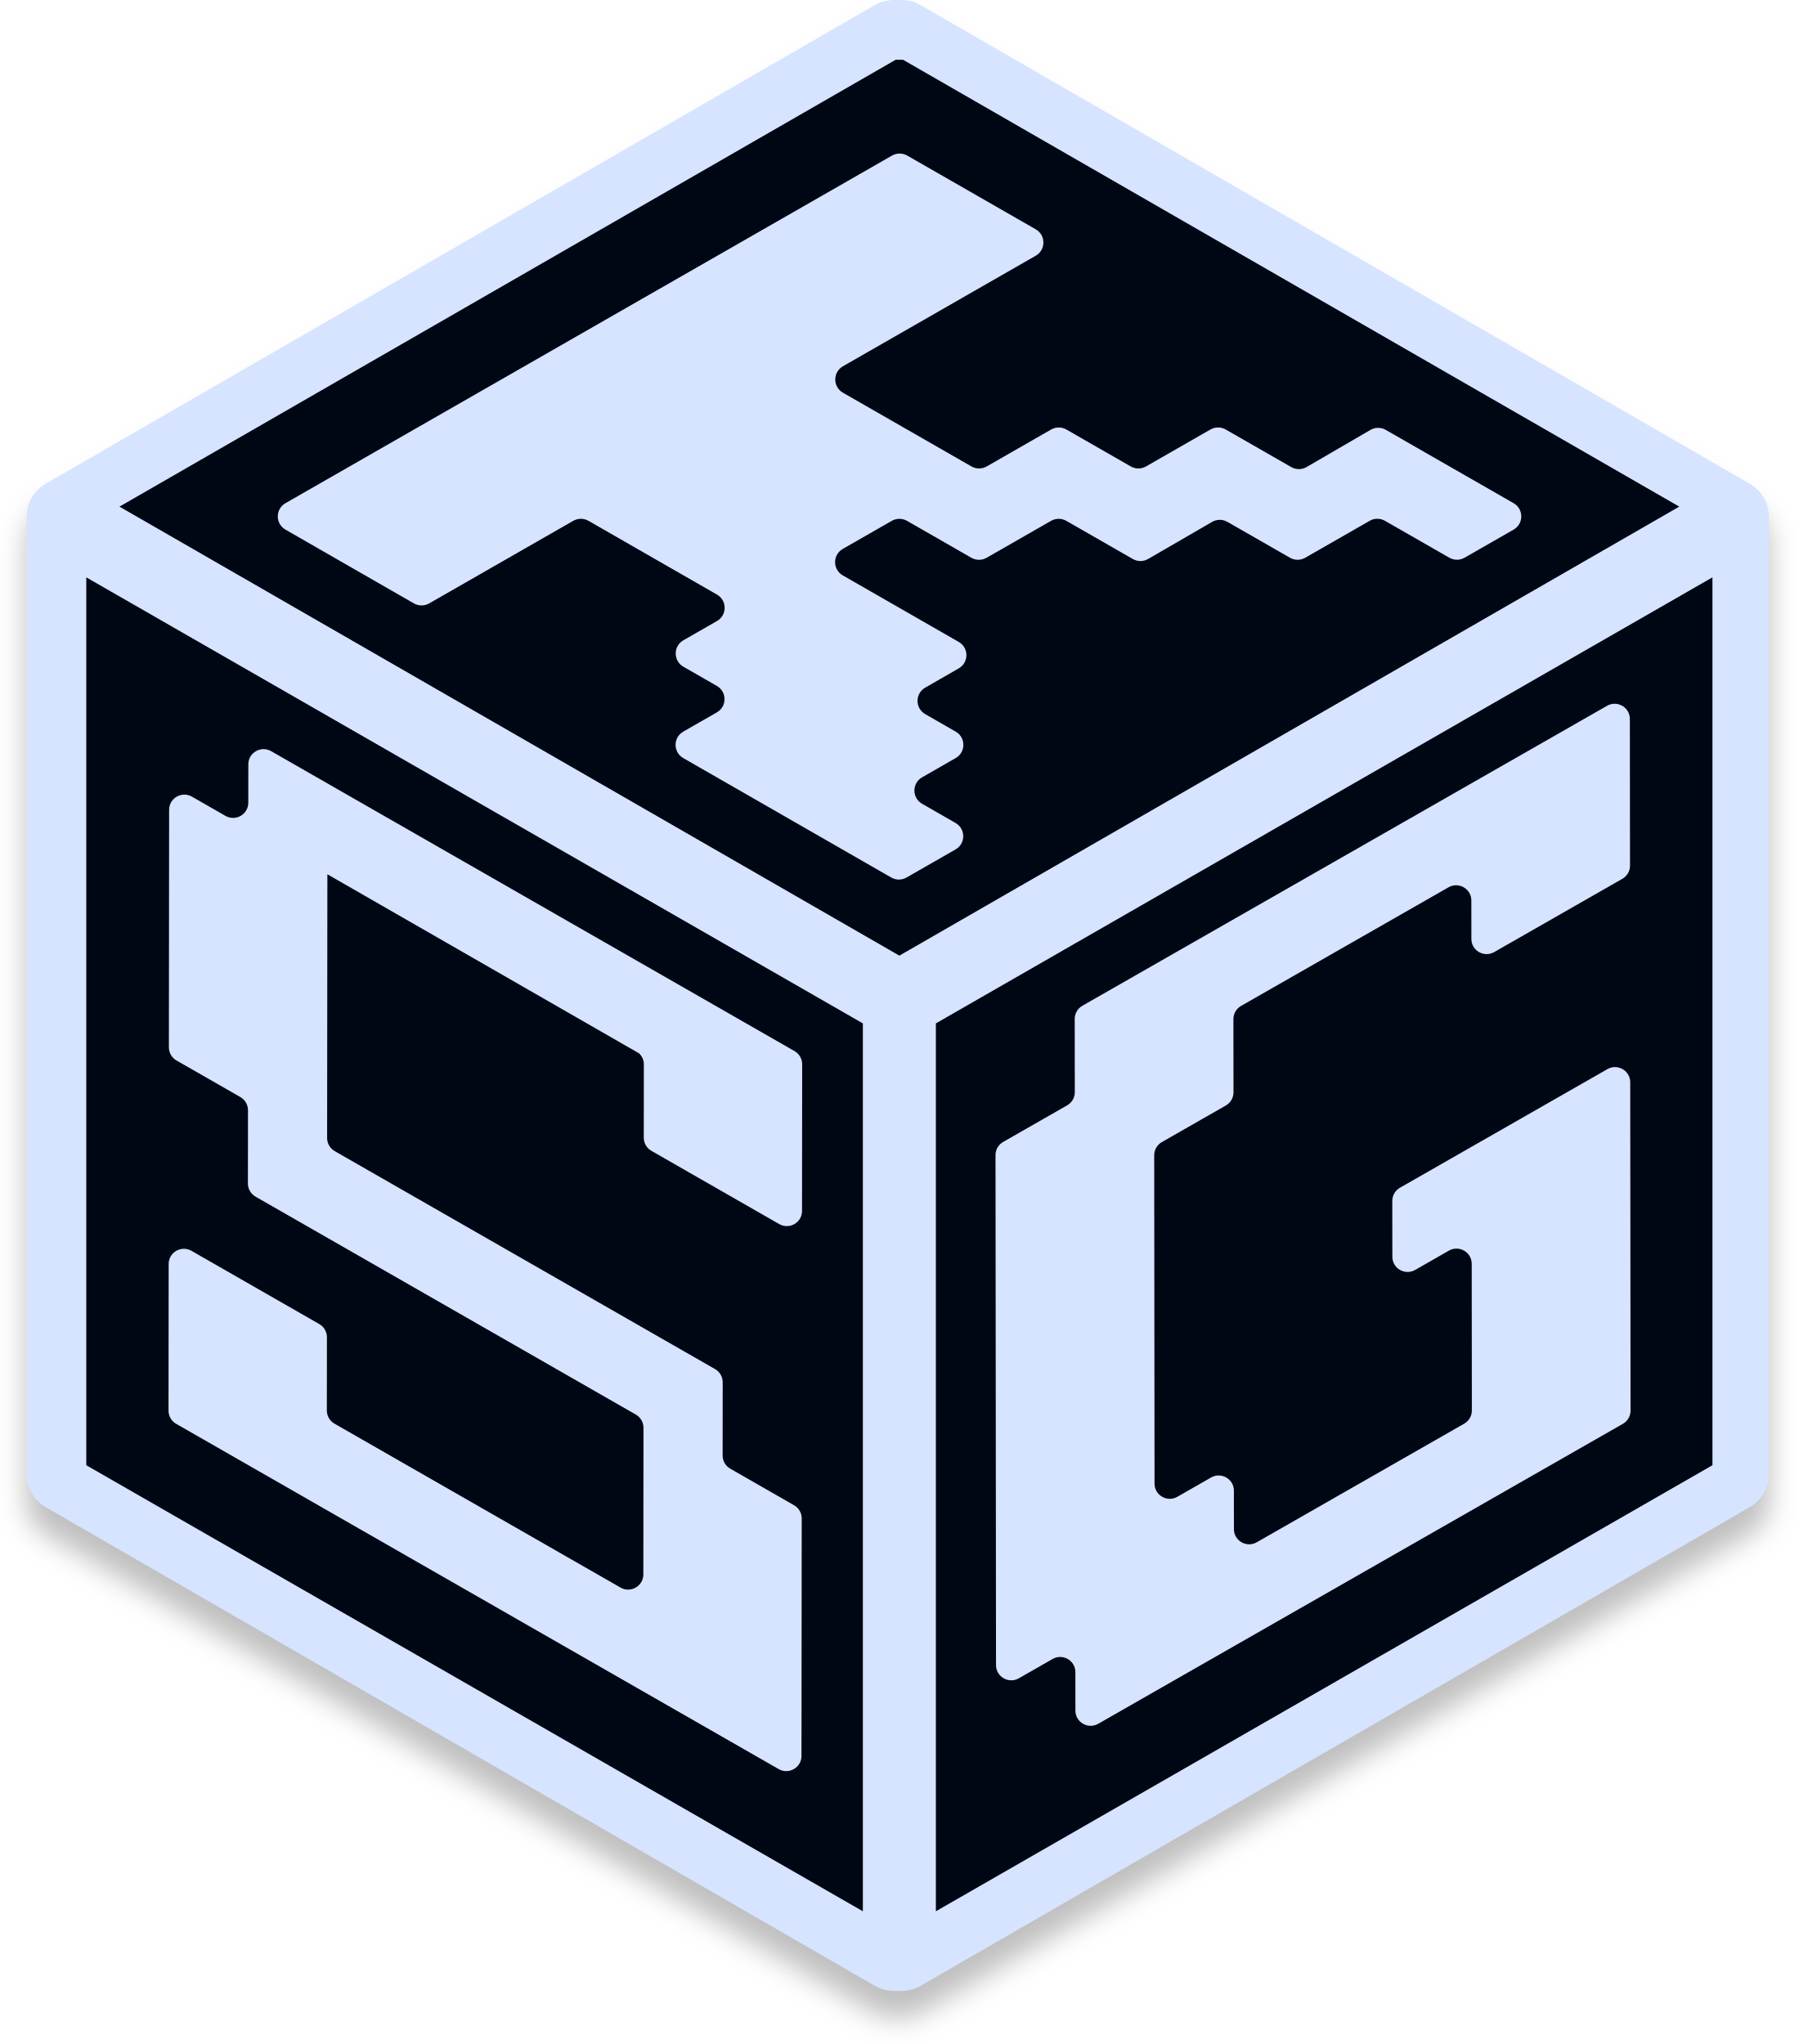
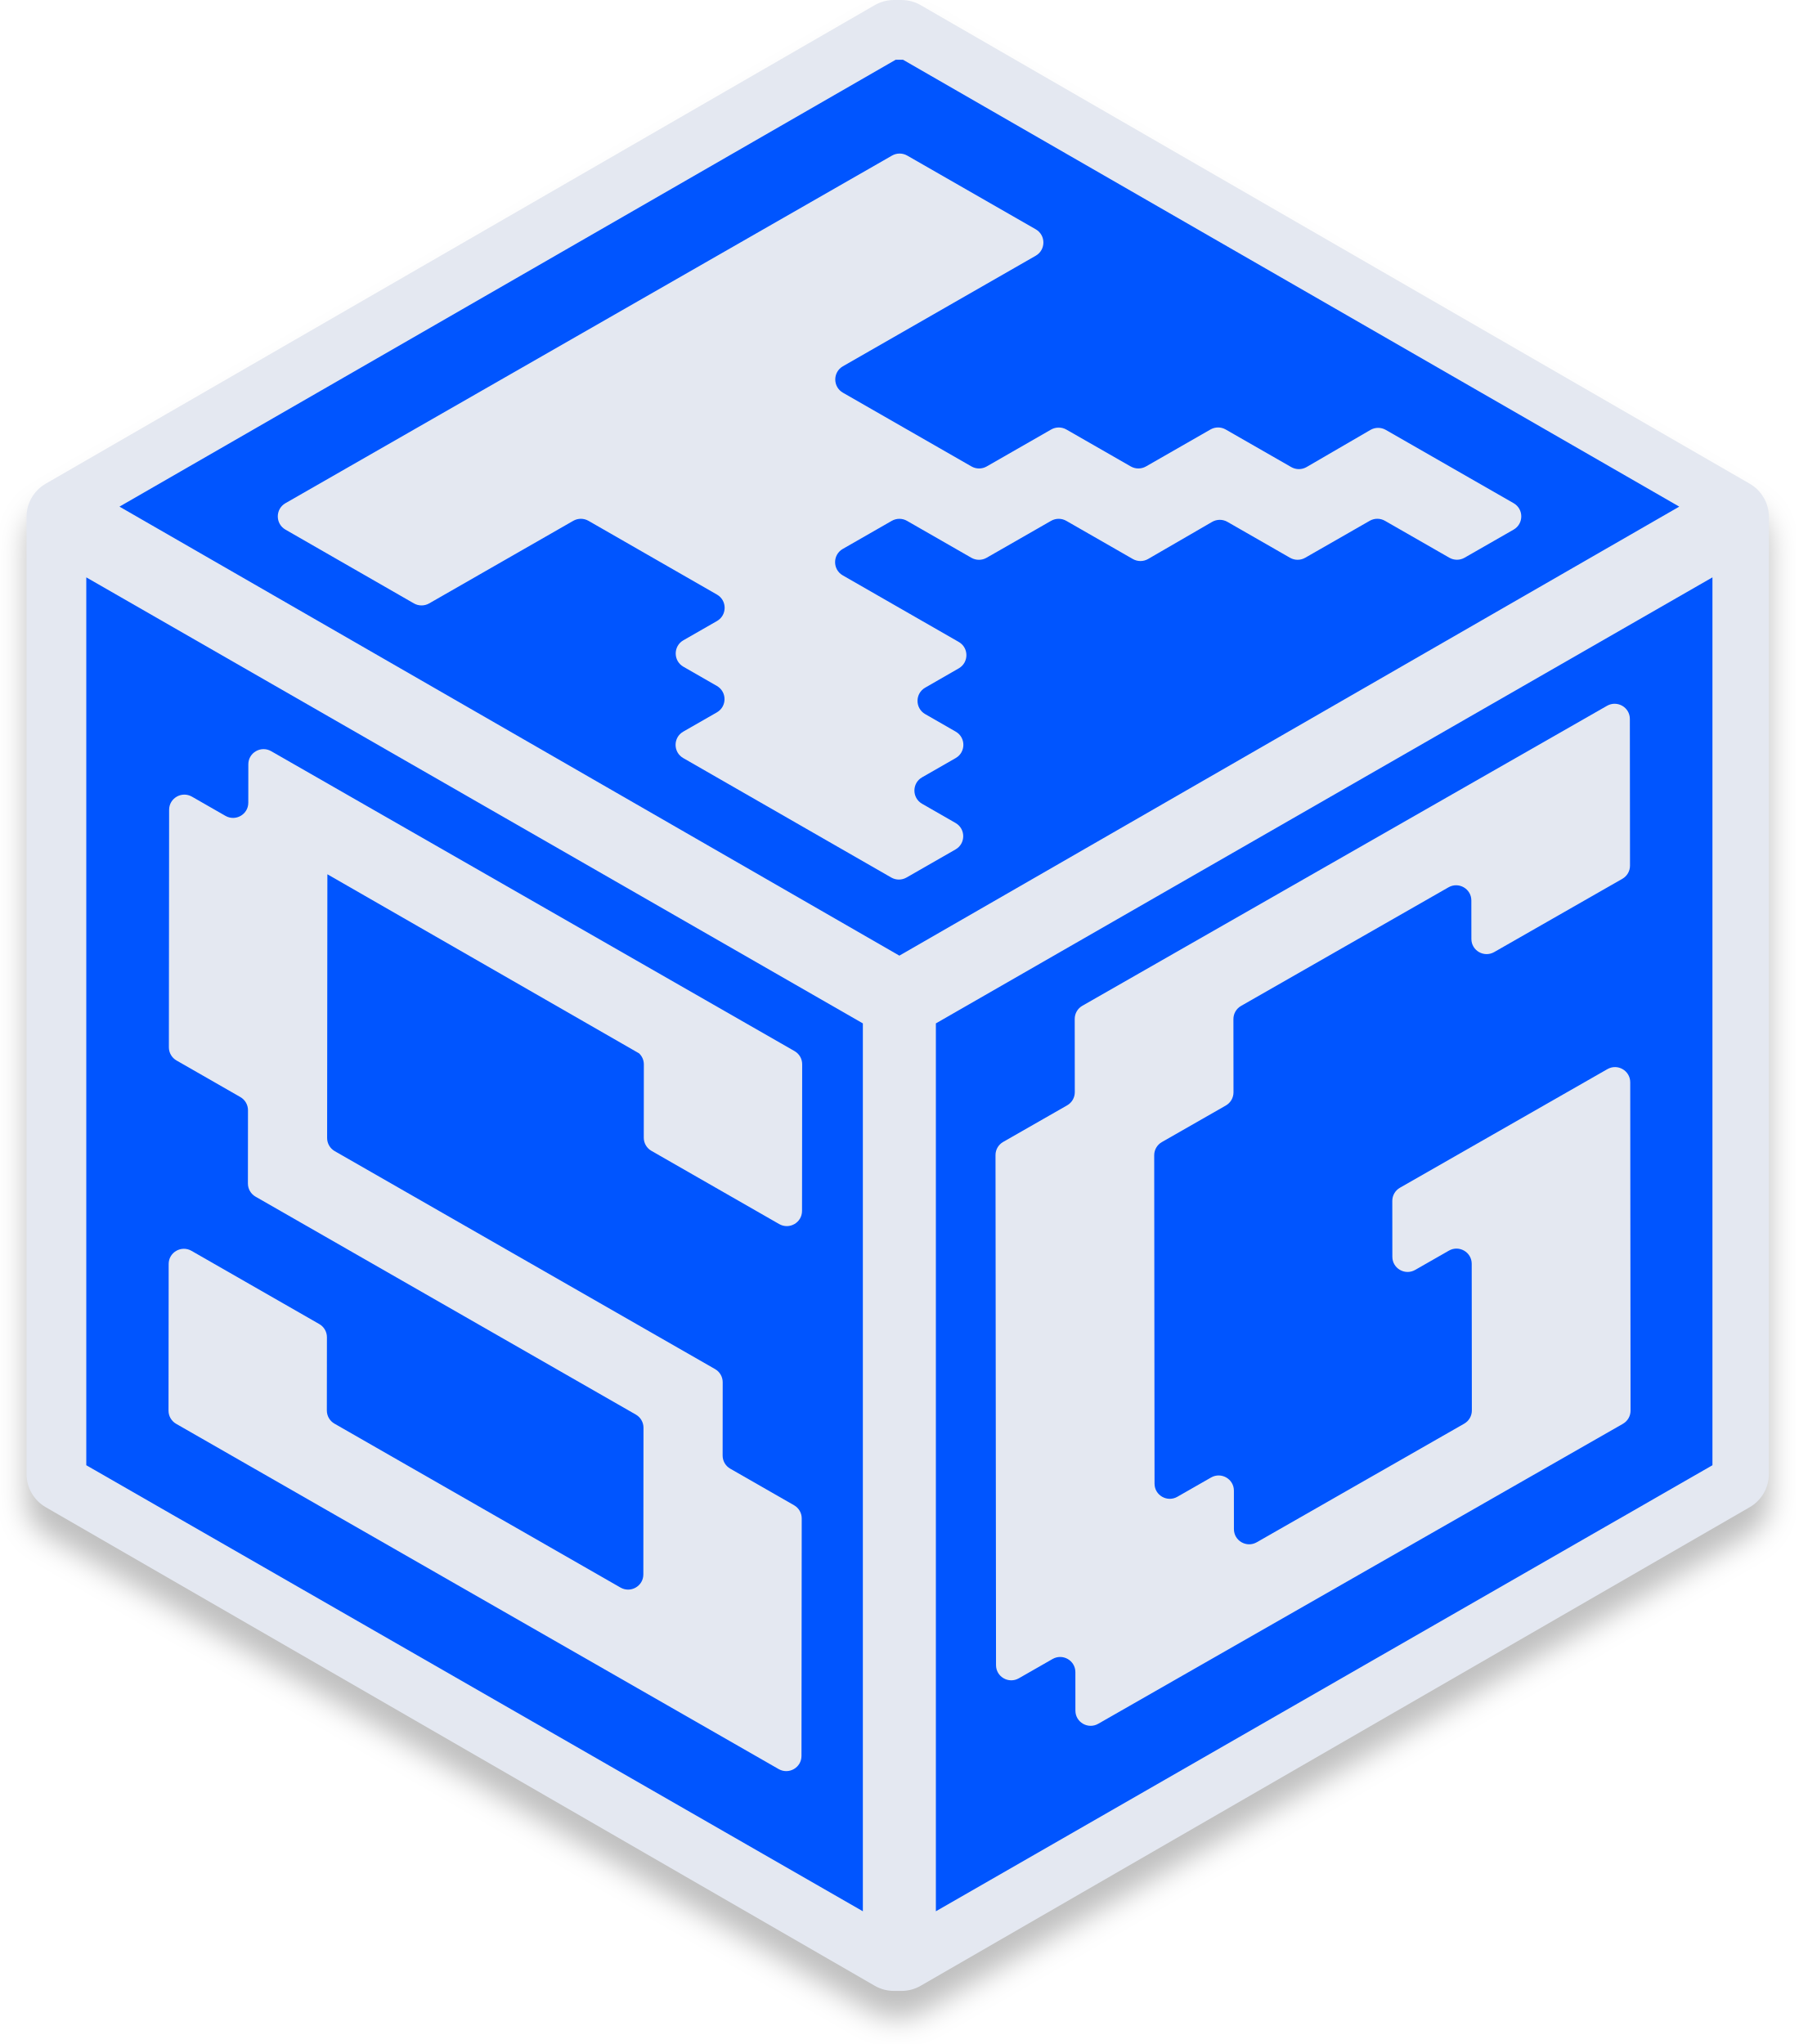
<svg xmlns="http://www.w3.org/2000/svg" width="271" height="308" viewBox="0 0 271 308" fill="none">
  <g id="Iso-v3" filter="url(#filter0_d)">
-     <path id="background" fill-rule="evenodd" clip-rule="evenodd" d="M131.788 299.227C132.665 299.733 133.659 300 134.672 300H135.827C136.84 300 137.835 299.733 138.712 299.227L263.616 227.112C265.401 226.081 266.5 224.177 266.5 222.115V77.884C266.5 75.823 265.4 73.918 263.615 72.888L138.708 0.775C137.834 0.27 136.843 0.004 135.834 0.002L134.687 9.32747e-06C133.671 -0.002 132.672 0.265 131.792 0.773L6.885 72.888C5.1 73.918 4 75.823 4 77.884V222.115C4 224.177 5.1 226.081 6.885 227.112L131.788 299.227Z" fill="#D6E4FF" />
+     <path fill="#E4E8F1" id="background" fill-rule="evenodd" clip-rule="evenodd" d="M131.788 299.227C132.665 299.733 133.659 300 134.672 300H135.827C136.84 300 137.835 299.733 138.712 299.227L263.616 227.112C265.401 226.081 266.5 224.177 266.5 222.115V77.884C266.5 75.823 265.4 73.918 263.615 72.888L138.708 0.775C137.834 0.27 136.843 0.004 135.834 0.002L134.687 9.32747e-06C133.671 -0.002 132.672 0.265 131.792 0.773L6.885 72.888C5.1 73.918 4 75.823 4 77.884V222.115C4 224.177 5.1 226.081 6.885 227.112L131.788 299.227Z" />
    <g id="letters">
-       <path id="g-panel" fill-rule="evenodd" clip-rule="evenodd" d="M258 87L141 154.211V288L258 220.789V87ZM242.12 106.352L163.07 151.553C162.357 151.961 161.918 152.717 161.919 153.535L161.93 164.577C161.931 165.395 161.492 166.151 160.779 166.558L151.136 172.073C150.423 172.48 149.984 173.236 149.985 174.054L150.062 250.916C150.064 252.67 151.971 253.767 153.499 252.893L158.58 249.987C160.109 249.113 162.016 250.21 162.018 251.964L162.023 257.771C162.025 259.526 163.932 260.622 165.461 259.748L244.51 214.547C245.223 214.139 245.662 213.383 245.661 212.566L245.612 163.078C245.61 161.324 243.703 160.227 242.175 161.101L210.916 178.975C210.204 179.383 209.765 180.138 209.765 180.956L209.774 189.381C209.776 191.136 211.683 192.232 213.211 191.358L218.292 188.453C219.821 187.579 221.728 188.675 221.73 190.429L221.752 212.542C221.753 213.36 221.313 214.116 220.601 214.523L189.343 232.397C187.814 233.271 185.907 232.174 185.905 230.42L185.9 224.613C185.898 222.859 183.991 221.762 182.462 222.636L177.381 225.542C175.853 226.416 173.946 225.319 173.944 223.565L173.894 174.077C173.894 173.259 174.333 172.504 175.045 172.096L184.689 166.582C185.401 166.174 185.841 165.419 185.84 164.601L185.829 153.558C185.828 152.74 186.267 151.984 186.98 151.577L218.238 133.703C219.766 132.829 221.673 133.926 221.675 135.68L221.681 141.487C221.683 143.242 223.589 144.338 225.118 143.464L244.428 132.422C245.141 132.015 245.58 131.259 245.579 130.441L245.557 108.329C245.555 106.575 243.648 105.478 242.12 106.352Z" fill="#000714" />
-       <path id="s-panel" fill-rule="evenodd" clip-rule="evenodd" d="M130 154.21V288L13 220.789V87L130 154.21ZM119.708 158.385L40.853 113.19C39.324 112.314 37.415 113.41 37.414 115.165L37.408 120.964C37.406 122.719 35.497 123.815 33.969 122.939L28.919 120.045C27.39 119.169 25.482 120.266 25.48 122.021L25.444 157.817C25.443 158.634 25.881 159.389 26.593 159.797L36.213 165.311C36.924 165.718 37.362 166.474 37.362 167.291L37.351 178.336C37.35 179.154 37.788 179.909 38.5 180.317L95.8 213.158C96.511 213.566 96.95 214.321 96.949 215.138L96.927 237.247C96.925 239.002 95.016 240.099 93.488 239.223L50.392 214.523C49.681 214.116 49.243 213.36 49.243 212.543L49.255 201.497C49.255 200.68 48.817 199.925 48.105 199.517L28.851 188.482C27.322 187.606 25.413 188.702 25.412 190.457L25.39 212.567C25.389 213.384 25.827 214.139 26.538 214.547L117.314 266.574C118.843 267.45 120.752 266.354 120.753 264.598L120.789 228.802C120.79 227.985 120.352 227.23 119.64 226.822L110.021 221.308C109.309 220.901 108.871 220.145 108.872 219.328L108.883 208.282C108.883 207.465 108.445 206.71 107.734 206.302L50.434 173.461C49.722 173.053 49.284 172.298 49.285 171.481L49.324 131.74L96.278 158.721C96.736 159.147 97.004 159.749 97.003 160.388L96.992 171.434C96.992 172.251 97.43 173.006 98.141 173.414L117.396 184.45C118.925 185.326 120.834 184.229 120.835 182.474L120.857 160.365C120.858 159.548 120.42 158.793 119.708 158.385Z" fill="#000714" />
-       <path id="k-panel" fill-rule="evenodd" clip-rule="evenodd" d="M18 76.341L135.5 144L253 76.341L136.05 9.002L134.951 9L18 76.341ZM43.007 79.806L62.361 90.923C63.072 91.331 63.947 91.331 64.659 90.924L86.366 78.481C87.078 78.073 87.953 78.074 88.664 78.482L108.022 89.596C109.562 90.48 109.561 92.696 108.02 93.579L102.96 96.48C101.419 97.363 101.419 99.579 102.958 100.463L108.004 103.361C109.544 104.245 109.543 106.461 108.003 107.344L102.94 110.246C101.4 111.129 101.399 113.345 102.938 114.23L134.278 132.23C134.989 132.639 135.864 132.639 136.576 132.231L143.965 127.996C145.506 127.113 145.507 124.897 143.967 124.012L138.921 121.115C137.381 120.231 137.382 118.014 138.923 117.131L143.987 114.228C145.528 113.345 145.529 111.129 143.989 110.245L139.39 107.605C137.851 106.721 137.85 104.505 139.389 103.621C141.049 102.667 142.737 101.696 144.449 100.71C145.985 99.826 145.984 97.613 144.445 96.73L126.971 86.7C125.431 85.816 125.432 83.6 126.972 82.716L134.356 78.484C135.067 78.076 135.942 78.077 136.653 78.485L146.348 84.048C147.059 84.456 147.934 84.456 148.645 84.049L158.355 78.483C159.066 78.076 159.941 78.076 160.652 78.484L170.674 84.234C171.389 84.644 172.268 84.642 172.98 84.229C176.208 82.359 179.43 80.492 182.618 78.642C183.331 78.229 184.21 78.227 184.925 78.637L194.352 84.044C195.063 84.452 195.937 84.452 196.648 84.044L206.362 78.477C207.073 78.069 207.947 78.069 208.658 78.477L218.358 84.039C219.068 84.447 219.943 84.447 220.654 84.04L228.042 79.805C229.583 78.922 229.583 76.704 228.042 75.821L208.78 64.777C208.064 64.367 207.183 64.37 206.47 64.784C203.376 66.585 200.159 68.456 196.853 70.377C196.141 70.791 195.26 70.794 194.545 70.384L184.666 64.719C183.955 64.311 183.081 64.311 182.37 64.718L172.659 70.284C171.948 70.692 171.074 70.692 170.363 70.284L160.665 64.721C159.954 64.314 159.079 64.313 158.368 64.721L148.659 70.286C147.948 70.693 147.073 70.693 146.362 70.285L126.997 59.175C125.457 58.291 125.457 56.075 126.997 55.191L156.044 38.535C157.584 37.652 157.585 35.435 156.044 34.551L136.688 23.445C135.977 23.038 135.102 23.037 134.391 23.445L43.009 75.823C41.469 76.706 41.468 78.922 43.007 79.806Z" fill="#000714" />
+       <path fill="#0055FF" id="g-panel" fill-rule="evenodd" clip-rule="evenodd" d="M258 87L141 154.211V288L258 220.789V87ZM242.12 106.352L163.07 151.553C162.357 151.961 161.918 152.717 161.919 153.535L161.93 164.577C161.931 165.395 161.492 166.151 160.779 166.558L151.136 172.073C150.423 172.48 149.984 173.236 149.985 174.054L150.062 250.916C150.064 252.67 151.971 253.767 153.499 252.893L158.58 249.987C160.109 249.113 162.016 250.21 162.018 251.964L162.023 257.771C162.025 259.526 163.932 260.622 165.461 259.748L244.51 214.547C245.223 214.139 245.662 213.383 245.661 212.566L245.612 163.078C245.61 161.324 243.703 160.227 242.175 161.101L210.916 178.975C210.204 179.383 209.765 180.138 209.765 180.956L209.774 189.381C209.776 191.136 211.683 192.232 213.211 191.358L218.292 188.453C219.821 187.579 221.728 188.675 221.73 190.429L221.752 212.542C221.753 213.36 221.313 214.116 220.601 214.523L189.343 232.397C187.814 233.271 185.907 232.174 185.905 230.42L185.9 224.613C185.898 222.859 183.991 221.762 182.462 222.636L177.381 225.542C175.853 226.416 173.946 225.319 173.944 223.565L173.894 174.077C173.894 173.259 174.333 172.504 175.045 172.096L184.689 166.582C185.401 166.174 185.841 165.419 185.84 164.601L185.829 153.558C185.828 152.74 186.267 151.984 186.98 151.577L218.238 133.703C219.766 132.829 221.673 133.926 221.675 135.68L221.681 141.487C221.683 143.242 223.589 144.338 225.118 143.464L244.428 132.422C245.141 132.015 245.58 131.259 245.579 130.441L245.557 108.329C245.555 106.575 243.648 105.478 242.12 106.352Z" />
+       <path fill="#0055FF" id="s-panel" fill-rule="evenodd" clip-rule="evenodd" d="M130 154.21V288L13 220.789V87L130 154.21ZM119.708 158.385L40.853 113.19C39.324 112.314 37.415 113.41 37.414 115.165L37.408 120.964C37.406 122.719 35.497 123.815 33.969 122.939L28.919 120.045C27.39 119.169 25.482 120.266 25.48 122.021L25.444 157.817C25.443 158.634 25.881 159.389 26.593 159.797L36.213 165.311C36.924 165.718 37.362 166.474 37.362 167.291L37.351 178.336C37.35 179.154 37.788 179.909 38.5 180.317L95.8 213.158C96.511 213.566 96.95 214.321 96.949 215.138L96.927 237.247C96.925 239.002 95.016 240.099 93.488 239.223L50.392 214.523C49.681 214.116 49.243 213.36 49.243 212.543L49.255 201.497C49.255 200.68 48.817 199.925 48.105 199.517L28.851 188.482C27.322 187.606 25.413 188.702 25.412 190.457L25.39 212.567C25.389 213.384 25.827 214.139 26.538 214.547L117.314 266.574C118.843 267.45 120.752 266.354 120.753 264.598L120.789 228.802C120.79 227.985 120.352 227.23 119.64 226.822L110.021 221.308C109.309 220.901 108.871 220.145 108.872 219.328L108.883 208.282C108.883 207.465 108.445 206.71 107.734 206.302L50.434 173.461C49.722 173.053 49.284 172.298 49.285 171.481L49.324 131.74L96.278 158.721C96.736 159.147 97.004 159.749 97.003 160.388L96.992 171.434C96.992 172.251 97.43 173.006 98.141 173.414L117.396 184.45C118.925 185.326 120.834 184.229 120.835 182.474L120.857 160.365C120.858 159.548 120.42 158.793 119.708 158.385Z" />
+       <path fill="#0055FF" id="k-panel" fill-rule="evenodd" clip-rule="evenodd" d="M18 76.341L135.5 144L253 76.341L136.05 9.002L134.951 9L18 76.341ZM43.007 79.806L62.361 90.923C63.072 91.331 63.947 91.331 64.659 90.924L86.366 78.481C87.078 78.073 87.953 78.074 88.664 78.482L108.022 89.596C109.562 90.48 109.561 92.696 108.02 93.579L102.96 96.48C101.419 97.363 101.419 99.579 102.958 100.463L108.004 103.361C109.544 104.245 109.543 106.461 108.003 107.344L102.94 110.246C101.4 111.129 101.399 113.345 102.938 114.23L134.278 132.23C134.989 132.639 135.864 132.639 136.576 132.231L143.965 127.996C145.506 127.113 145.507 124.897 143.967 124.012L138.921 121.115C137.381 120.231 137.382 118.014 138.923 117.131L143.987 114.228C145.528 113.345 145.529 111.129 143.989 110.245L139.39 107.605C137.851 106.721 137.85 104.505 139.389 103.621C141.049 102.667 142.737 101.696 144.449 100.71C145.985 99.826 145.984 97.613 144.445 96.73L126.971 86.7C125.431 85.816 125.432 83.6 126.972 82.716L134.356 78.484C135.067 78.076 135.942 78.077 136.653 78.485L146.348 84.048C147.059 84.456 147.934 84.456 148.645 84.049L158.355 78.483C159.066 78.076 159.941 78.076 160.652 78.484L170.674 84.234C171.389 84.644 172.268 84.642 172.98 84.229C176.208 82.359 179.43 80.492 182.618 78.642C183.331 78.229 184.21 78.227 184.925 78.637L194.352 84.044C195.063 84.452 195.937 84.452 196.648 84.044L206.362 78.477C207.073 78.069 207.947 78.069 208.658 78.477L218.358 84.039C219.068 84.447 219.943 84.447 220.654 84.04L228.042 79.805C229.583 78.922 229.583 76.704 228.042 75.821L208.78 64.777C208.064 64.367 207.183 64.37 206.47 64.784C203.376 66.585 200.159 68.456 196.853 70.377C196.141 70.791 195.26 70.794 194.545 70.384L184.666 64.719C183.955 64.311 183.081 64.311 182.37 64.718L172.659 70.284C171.948 70.692 171.074 70.692 170.363 70.284L160.665 64.721C159.954 64.314 159.079 64.313 158.368 64.721L148.659 70.286C147.948 70.693 147.073 70.693 146.362 70.285L126.997 59.175C125.457 58.291 125.457 56.075 126.997 55.191L156.044 38.535C157.584 37.652 157.585 35.435 156.044 34.551L136.688 23.445C135.977 23.038 135.102 23.037 134.391 23.445L43.009 75.823C41.469 76.706 41.468 78.922 43.007 79.806Z" />
    </g>
  </g>
  <defs>
    <filter id="filter0_d" x="0" y="0" width="270.5" height="308" filterUnits="userSpaceOnUse" color-interpolation-filters="sRGB">
      <feFlood flood-opacity="0" result="BackgroundImageFix" />
      <feColorMatrix in="SourceAlpha" type="matrix" values="0 0 0 0 0 0 0 0 0 0 0 0 0 0 0 0 0 0 127 0" />
      <feOffset dy="4" />
      <feGaussianBlur stdDeviation="2" />
      <feColorMatrix type="matrix" values="0 0 0 0 0 0 0 0 0 0 0 0 0 0 0 0 0 0 0.25 0" />
      <feBlend mode="normal" in2="BackgroundImageFix" result="effect1_dropShadow" />
      <feBlend mode="normal" in="SourceGraphic" in2="effect1_dropShadow" result="shape" />
    </filter>
  </defs>
</svg>
